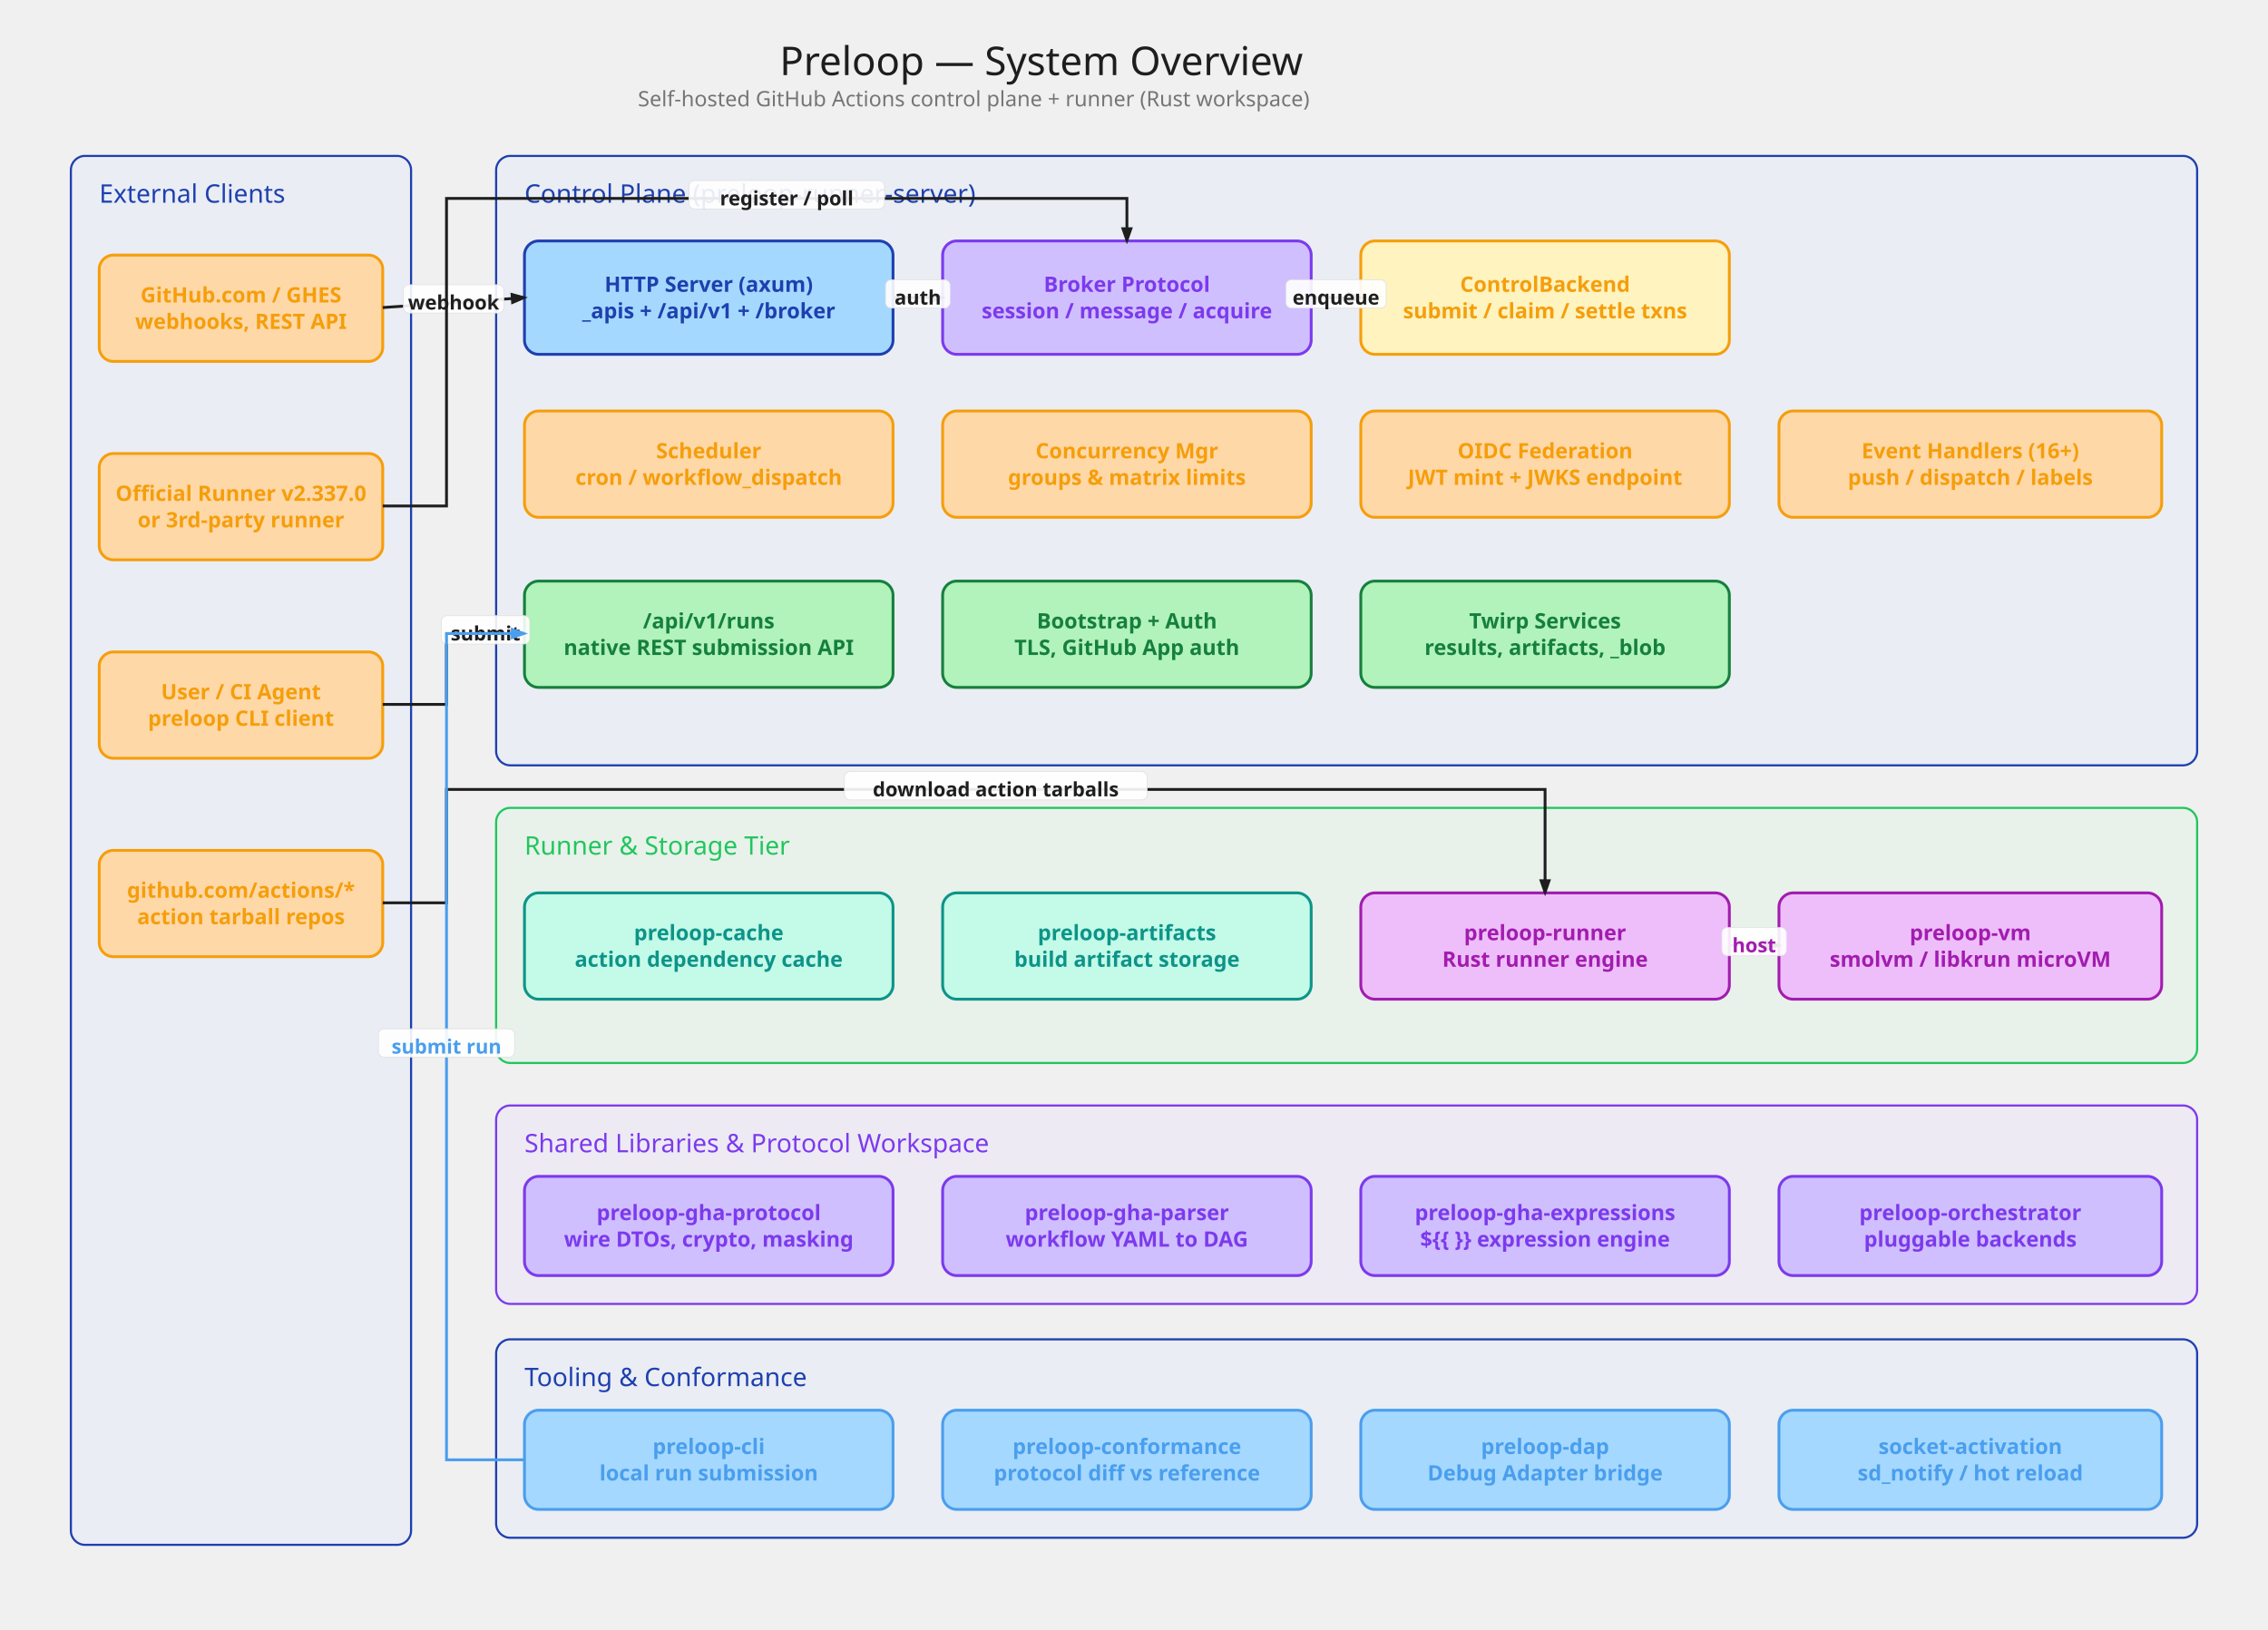
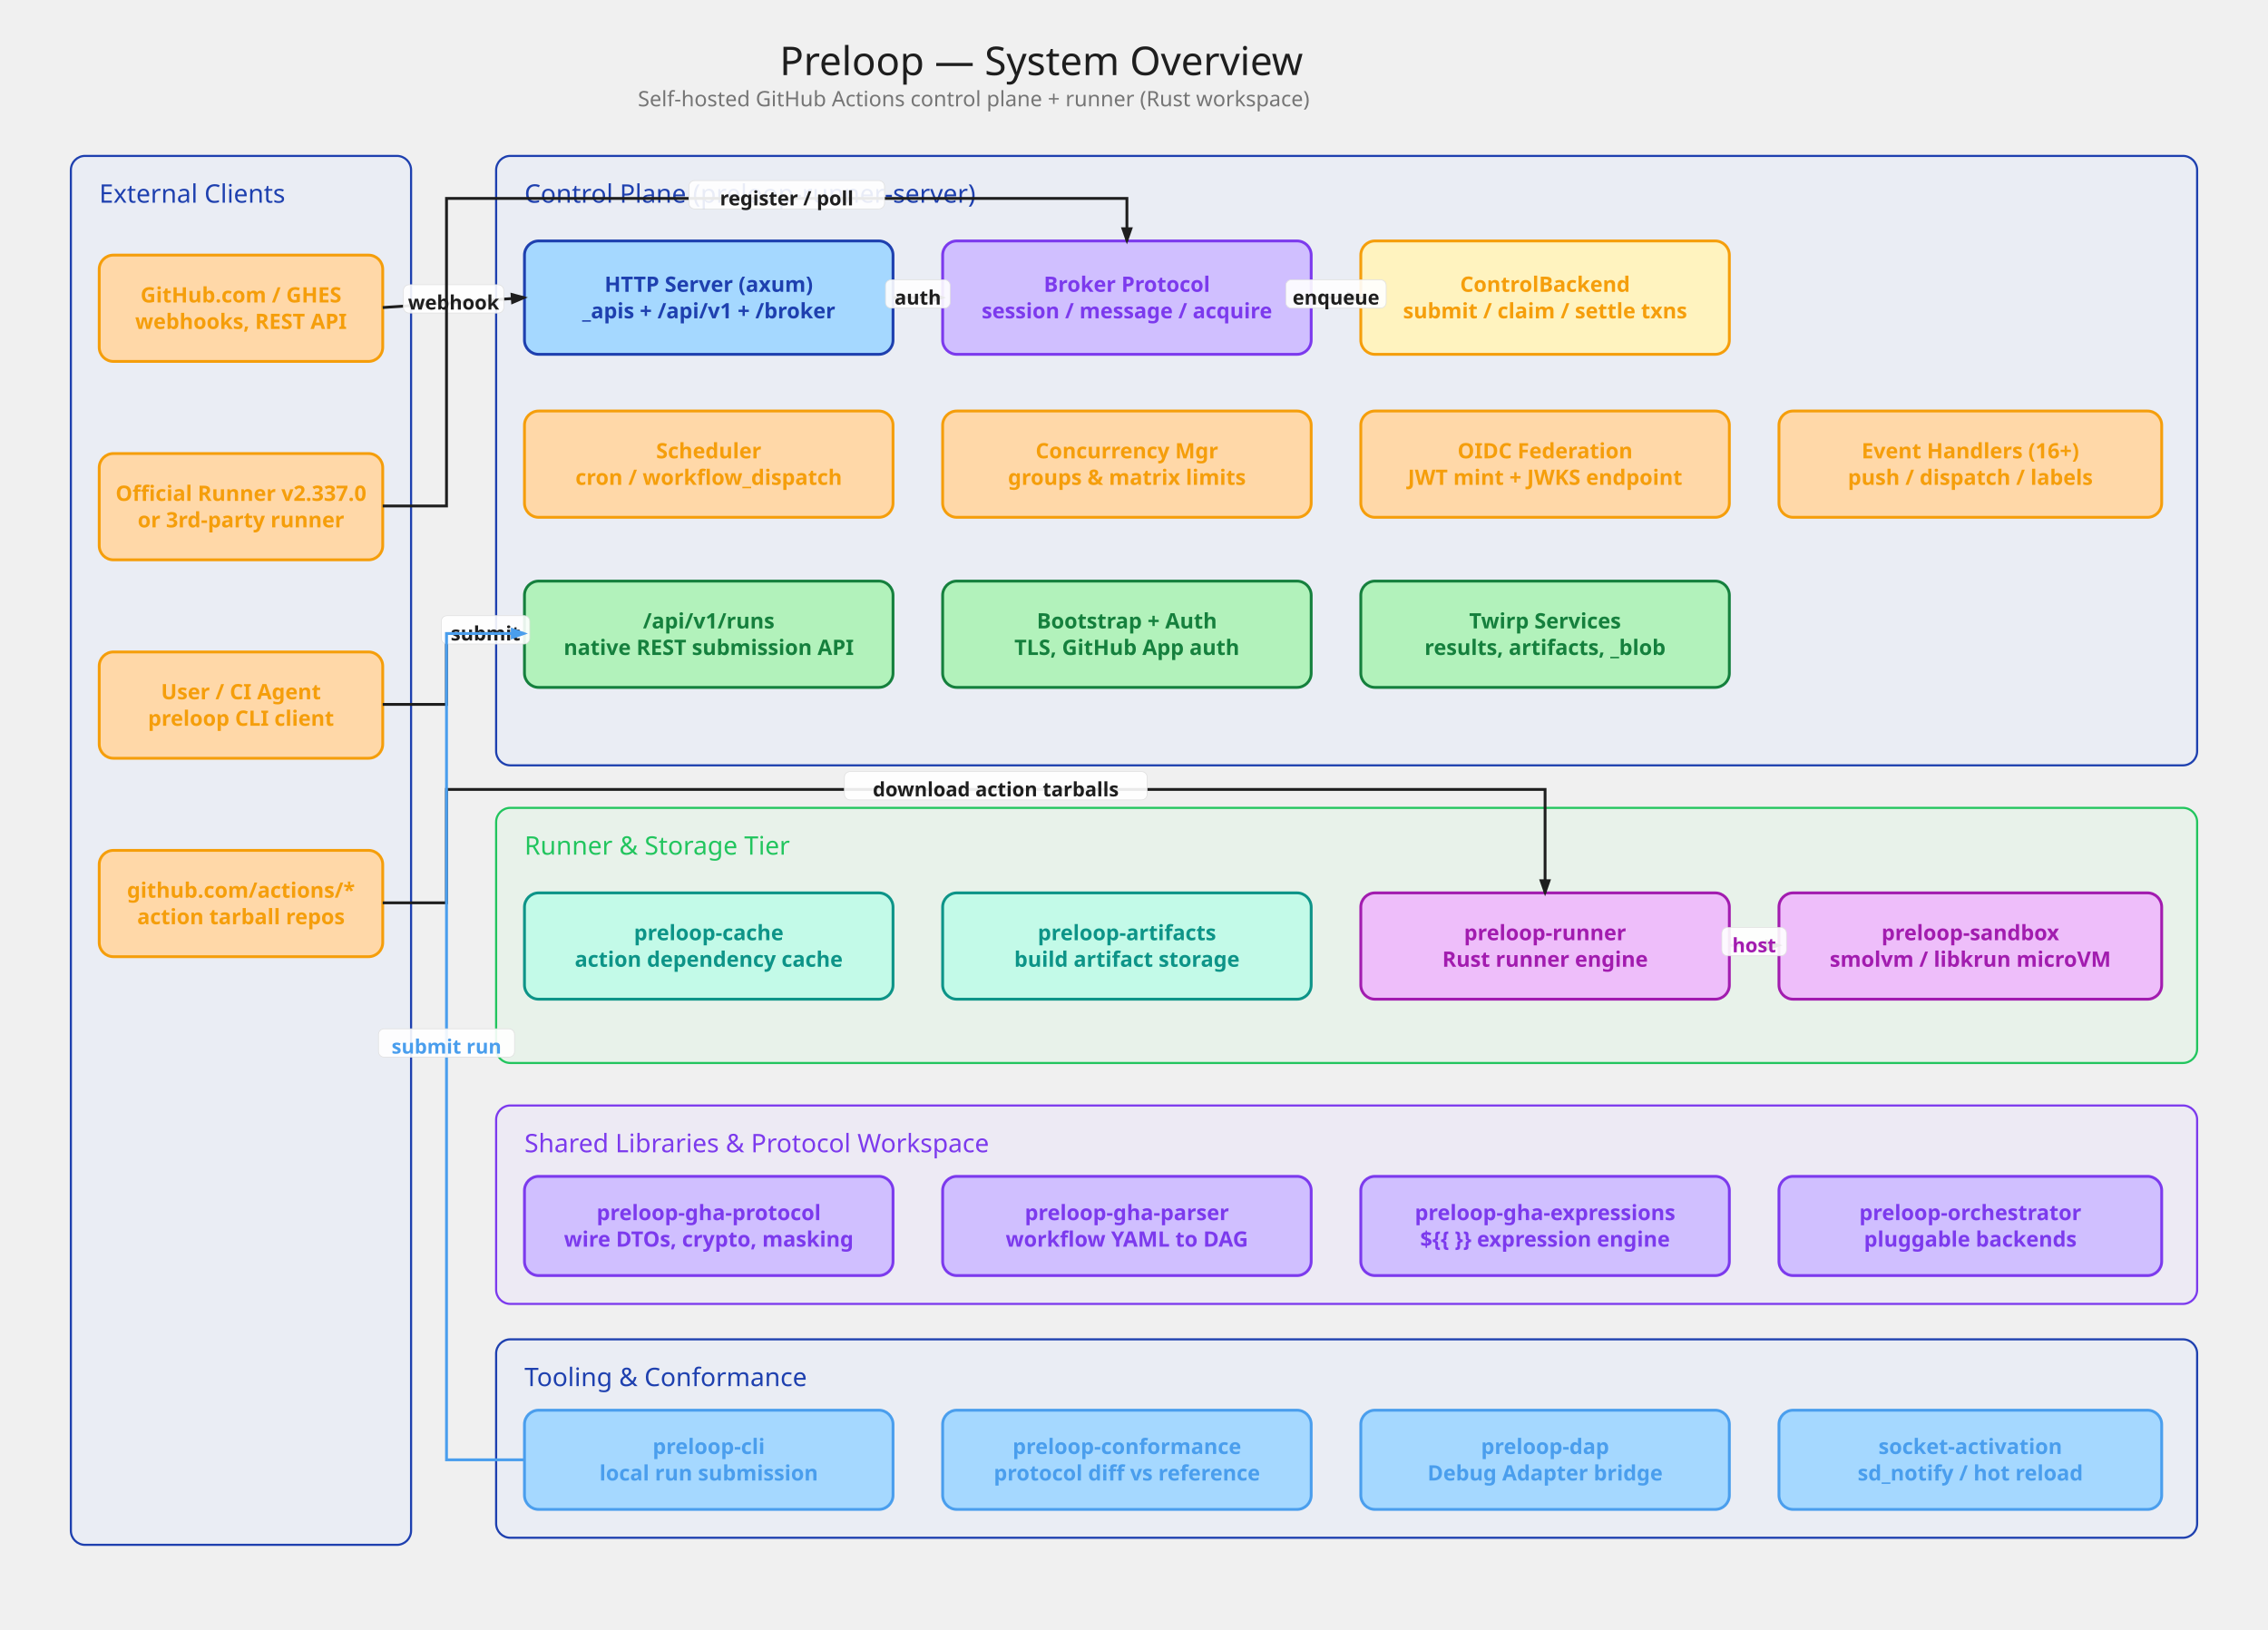
<svg xmlns="http://www.w3.org/2000/svg" viewBox="0 0 1600 1150" width="1600" height="1150" style="background:#fff">
  <defs>
    <marker id="ah-dark" viewBox="0 0 10 10" refX="8" refY="5" markerWidth="6" markerHeight="6" orient="auto-start-reverse">
      <path d="M 0 1.5 L 10 5 L 0 8.5 z" fill="#1e1e1e" />
    </marker>
    <marker id="ah-blue" viewBox="0 0 10 10" refX="8" refY="5" markerWidth="6" markerHeight="6" orient="auto-start-reverse">
      <path d="M 0 1.5 L 10 5 L 0 8.5 z" fill="#4a9eed" />
    </marker>
  </defs>
  <text x="550" y="53.0" font-size="28" font-family="system-ui, sans-serif" fill="#1e1e1e" font-weight="500">Preloop — System Overview</text>
  <text x="450" y="75.0" font-size="15" font-family="system-ui, sans-serif" fill="#757575" font-weight="400">Self-hosted GitHub Actions control plane + runner (Rust workspace)</text>
  <rect x="50" y="110" width="240" height="980" rx="10" fill="#dbe4ff" fill-opacity="0.25" stroke="#1e40af" stroke-width="1.5" />
  <text x="70" y="143.0" font-size="18" font-family="system-ui, sans-serif" fill="#1e40af" font-weight="500">External Clients</text>
  <rect x="70" y="180" width="200" height="75" rx="10" fill="#ffd8a8" stroke="#f59e0b" stroke-width="2" />
  <text x="170" y="213.4" text-anchor="middle" font-size="15" font-family="system-ui, sans-serif" fill="#f59e0b" font-weight="600">GitHub.com / GHES</text>
  <text x="170" y="232.1" text-anchor="middle" font-size="15" font-family="system-ui, sans-serif" fill="#f59e0b" font-weight="600">webhooks, REST API</text>
  <rect x="70" y="320" width="200" height="75" rx="10" fill="#ffd8a8" stroke="#f59e0b" stroke-width="2" />
  <text x="170" y="353.4" text-anchor="middle" font-size="15" font-family="system-ui, sans-serif" fill="#f59e0b" font-weight="600">Official Runner v2.337.0</text>
  <text x="170" y="372.1" text-anchor="middle" font-size="15" font-family="system-ui, sans-serif" fill="#f59e0b" font-weight="600">or 3rd-party runner</text>
  <rect x="70" y="460" width="200" height="75" rx="10" fill="#ffd8a8" stroke="#f59e0b" stroke-width="2" />
  <text x="170" y="493.4" text-anchor="middle" font-size="15" font-family="system-ui, sans-serif" fill="#f59e0b" font-weight="600">User / CI Agent</text>
  <text x="170" y="512.1" text-anchor="middle" font-size="15" font-family="system-ui, sans-serif" fill="#f59e0b" font-weight="600">preloop CLI client</text>
  <rect x="70" y="600" width="200" height="75" rx="10" fill="#ffd8a8" stroke="#f59e0b" stroke-width="2" />
  <text x="170" y="633.4" text-anchor="middle" font-size="15" font-family="system-ui, sans-serif" fill="#f59e0b" font-weight="600">github.com/actions/*</text>
  <text x="170" y="652.1" text-anchor="middle" font-size="15" font-family="system-ui, sans-serif" fill="#f59e0b" font-weight="600">action tarball repos</text>
  <rect x="350" y="110" width="1200" height="430" rx="10" fill="#dbe4ff" fill-opacity="0.25" stroke="#1e40af" stroke-width="1.5" />
  <text x="370" y="143.0" font-size="18" font-family="system-ui, sans-serif" fill="#1e40af" font-weight="500">Control Plane (preloop-runner-server)</text>
  <rect x="370" y="170" width="260" height="80" rx="10" fill="#a5d8ff" stroke="#1e40af" stroke-width="2" />
  <text x="500" y="205.9" text-anchor="middle" font-size="15" font-family="system-ui, sans-serif" fill="#1e40af" font-weight="600">HTTP Server (axum)</text>
  <text x="500" y="224.6" text-anchor="middle" font-size="15" font-family="system-ui, sans-serif" fill="#1e40af" font-weight="600">_apis + /api/v1 + /broker</text>
  <rect x="665" y="170" width="260" height="80" rx="10" fill="#d0bfff" stroke="#7c3aed" stroke-width="2" />
  <text x="795" y="205.9" text-anchor="middle" font-size="15" font-family="system-ui, sans-serif" fill="#7c3aed" font-weight="600">Broker Protocol</text>
  <text x="795" y="224.6" text-anchor="middle" font-size="15" font-family="system-ui, sans-serif" fill="#7c3aed" font-weight="600">session / message / acquire</text>
  <rect x="960" y="170" width="260" height="80" rx="10" fill="#fff3bf" stroke="#f59e0b" stroke-width="2" />
  <text x="1090" y="205.9" text-anchor="middle" font-size="15" font-family="system-ui, sans-serif" fill="#f59e0b" font-weight="600">ControlBackend</text>
  <text x="1090" y="224.6" text-anchor="middle" font-size="15" font-family="system-ui, sans-serif" fill="#f59e0b" font-weight="600">submit / claim / settle txns</text>
  <rect x="370" y="290" width="260" height="75" rx="10" fill="#ffd8a8" stroke="#f59e0b" stroke-width="2" />
  <text x="500" y="323.4" text-anchor="middle" font-size="15" font-family="system-ui, sans-serif" fill="#f59e0b" font-weight="600">Scheduler</text>
  <text x="500" y="342.1" text-anchor="middle" font-size="15" font-family="system-ui, sans-serif" fill="#f59e0b" font-weight="600">cron / workflow_dispatch</text>
  <rect x="665" y="290" width="260" height="75" rx="10" fill="#ffd8a8" stroke="#f59e0b" stroke-width="2" />
  <text x="795" y="323.4" text-anchor="middle" font-size="15" font-family="system-ui, sans-serif" fill="#f59e0b" font-weight="600">Concurrency Mgr</text>
  <text x="795" y="342.1" text-anchor="middle" font-size="15" font-family="system-ui, sans-serif" fill="#f59e0b" font-weight="600">groups &amp; matrix limits</text>
  <rect x="960" y="290" width="260" height="75" rx="10" fill="#ffd8a8" stroke="#f59e0b" stroke-width="2" />
  <text x="1090" y="323.4" text-anchor="middle" font-size="15" font-family="system-ui, sans-serif" fill="#f59e0b" font-weight="600">OIDC Federation</text>
  <text x="1090" y="342.1" text-anchor="middle" font-size="15" font-family="system-ui, sans-serif" fill="#f59e0b" font-weight="600">JWT mint + JWKS endpoint</text>
  <rect x="1255" y="290" width="270" height="75" rx="10" fill="#ffd8a8" stroke="#f59e0b" stroke-width="2" />
  <text x="1390" y="323.4" text-anchor="middle" font-size="15" font-family="system-ui, sans-serif" fill="#f59e0b" font-weight="600">Event Handlers (16+)</text>
  <text x="1390" y="342.1" text-anchor="middle" font-size="15" font-family="system-ui, sans-serif" fill="#f59e0b" font-weight="600">push / dispatch / labels</text>
  <rect x="370" y="410" width="260" height="75" rx="10" fill="#b2f2bb" stroke="#15803d" stroke-width="2" />
  <text x="500" y="443.4" text-anchor="middle" font-size="15" font-family="system-ui, sans-serif" fill="#15803d" font-weight="600">/api/v1/runs</text>
  <text x="500" y="462.1" text-anchor="middle" font-size="15" font-family="system-ui, sans-serif" fill="#15803d" font-weight="600">native REST submission API</text>
  <rect x="665" y="410" width="260" height="75" rx="10" fill="#b2f2bb" stroke="#15803d" stroke-width="2" />
  <text x="795" y="443.4" text-anchor="middle" font-size="15" font-family="system-ui, sans-serif" fill="#15803d" font-weight="600">Bootstrap + Auth</text>
  <text x="795" y="462.1" text-anchor="middle" font-size="15" font-family="system-ui, sans-serif" fill="#15803d" font-weight="600">TLS, GitHub App auth</text>
  <rect x="960" y="410" width="260" height="75" rx="10" fill="#b2f2bb" stroke="#15803d" stroke-width="2" />
  <text x="1090" y="443.4" text-anchor="middle" font-size="15" font-family="system-ui, sans-serif" fill="#15803d" font-weight="600">Twirp Services</text>
  <text x="1090" y="462.1" text-anchor="middle" font-size="15" font-family="system-ui, sans-serif" fill="#15803d" font-weight="600">results, artifacts, _blob</text>
  <rect x="350" y="570" width="1200" height="180" rx="10" fill="#d3f9d8" fill-opacity="0.25" stroke="#22c55e" stroke-width="1.5" />
  <text x="370" y="603.0" font-size="18" font-family="system-ui, sans-serif" fill="#22c55e" font-weight="500">Runner &amp; Storage Tier</text>
  <rect x="370" y="630" width="260" height="75" rx="10" fill="#c3fae8" stroke="#0d9488" stroke-width="2" />
  <text x="500" y="663.4" text-anchor="middle" font-size="15" font-family="system-ui, sans-serif" fill="#0d9488" font-weight="600">preloop-cache</text>
  <text x="500" y="682.1" text-anchor="middle" font-size="15" font-family="system-ui, sans-serif" fill="#0d9488" font-weight="600">action dependency cache</text>
  <rect x="665" y="630" width="260" height="75" rx="10" fill="#c3fae8" stroke="#0d9488" stroke-width="2" />
  <text x="795" y="663.4" text-anchor="middle" font-size="15" font-family="system-ui, sans-serif" fill="#0d9488" font-weight="600">preloop-artifacts</text>
  <text x="795" y="682.1" text-anchor="middle" font-size="15" font-family="system-ui, sans-serif" fill="#0d9488" font-weight="600">build artifact storage</text>
  <rect x="960" y="630" width="260" height="75" rx="10" fill="#eebefa" stroke="#a21caf" stroke-width="2" />
  <text x="1090" y="663.4" text-anchor="middle" font-size="15" font-family="system-ui, sans-serif" fill="#a21caf" font-weight="600">preloop-runner</text>
  <text x="1090" y="682.1" text-anchor="middle" font-size="15" font-family="system-ui, sans-serif" fill="#a21caf" font-weight="600">Rust runner engine</text>
  <rect x="1255" y="630" width="270" height="75" rx="10" fill="#eebefa" stroke="#a21caf" stroke-width="2" />
-   <text x="1390" y="663.4" text-anchor="middle" font-size="15" font-family="system-ui, sans-serif" fill="#a21caf" font-weight="600">preloop-vm</text>
+   <text x="1390" y="663.4" text-anchor="middle" font-size="15" font-family="system-ui, sans-serif" fill="#a21caf" font-weight="600">preloop-sandbox</text>
  <text x="1390" y="682.1" text-anchor="middle" font-size="15" font-family="system-ui, sans-serif" fill="#a21caf" font-weight="600">smolvm / libkrun microVM</text>
  <rect x="350" y="780" width="1200" height="140" rx="10" fill="#e5dbff" fill-opacity="0.25" stroke="#7c3aed" stroke-width="1.5" />
  <text x="370" y="813.0" font-size="18" font-family="system-ui, sans-serif" fill="#7c3aed" font-weight="500">Shared Libraries &amp; Protocol Workspace</text>
  <rect x="370" y="830" width="260" height="70" rx="10" fill="#d0bfff" stroke="#7c3aed" stroke-width="2" />
  <text x="500" y="860.9" text-anchor="middle" font-size="15" font-family="system-ui, sans-serif" fill="#7c3aed" font-weight="600">preloop-gha-protocol</text>
  <text x="500" y="879.6" text-anchor="middle" font-size="15" font-family="system-ui, sans-serif" fill="#7c3aed" font-weight="600">wire DTOs, crypto, masking</text>
  <rect x="665" y="830" width="260" height="70" rx="10" fill="#d0bfff" stroke="#7c3aed" stroke-width="2" />
  <text x="795" y="860.9" text-anchor="middle" font-size="15" font-family="system-ui, sans-serif" fill="#7c3aed" font-weight="600">preloop-gha-parser</text>
  <text x="795" y="879.6" text-anchor="middle" font-size="15" font-family="system-ui, sans-serif" fill="#7c3aed" font-weight="600">workflow YAML to DAG</text>
  <rect x="960" y="830" width="260" height="70" rx="10" fill="#d0bfff" stroke="#7c3aed" stroke-width="2" />
  <text x="1090" y="860.9" text-anchor="middle" font-size="15" font-family="system-ui, sans-serif" fill="#7c3aed" font-weight="600">preloop-gha-expressions</text>
  <text x="1090" y="879.6" text-anchor="middle" font-size="15" font-family="system-ui, sans-serif" fill="#7c3aed" font-weight="600">${{ }} expression engine</text>
  <rect x="1255" y="830" width="270" height="70" rx="10" fill="#d0bfff" stroke="#7c3aed" stroke-width="2" />
  <text x="1390" y="860.9" text-anchor="middle" font-size="15" font-family="system-ui, sans-serif" fill="#7c3aed" font-weight="600">preloop-orchestrator</text>
  <text x="1390" y="879.6" text-anchor="middle" font-size="15" font-family="system-ui, sans-serif" fill="#7c3aed" font-weight="600">pluggable backends</text>
  <rect x="350" y="945" width="1200" height="140" rx="10" fill="#dbe4ff" fill-opacity="0.25" stroke="#1e40af" stroke-width="1.5" />
  <text x="370" y="978.0" font-size="18" font-family="system-ui, sans-serif" fill="#1e40af" font-weight="500">Tooling &amp; Conformance</text>
  <rect x="370" y="995" width="260" height="70" rx="10" fill="#a5d8ff" stroke="#4a9eed" stroke-width="2" />
  <text x="500" y="1025.9" text-anchor="middle" font-size="15" font-family="system-ui, sans-serif" fill="#4a9eed" font-weight="600">preloop-cli</text>
  <text x="500" y="1044.6" text-anchor="middle" font-size="15" font-family="system-ui, sans-serif" fill="#4a9eed" font-weight="600">local run submission</text>
  <rect x="665" y="995" width="260" height="70" rx="10" fill="#a5d8ff" stroke="#4a9eed" stroke-width="2" />
  <text x="795" y="1025.9" text-anchor="middle" font-size="15" font-family="system-ui, sans-serif" fill="#4a9eed" font-weight="600">preloop-conformance</text>
  <text x="795" y="1044.6" text-anchor="middle" font-size="15" font-family="system-ui, sans-serif" fill="#4a9eed" font-weight="600">protocol diff vs reference</text>
  <rect x="960" y="995" width="260" height="70" rx="10" fill="#a5d8ff" stroke="#4a9eed" stroke-width="2" />
  <text x="1090" y="1025.9" text-anchor="middle" font-size="15" font-family="system-ui, sans-serif" fill="#4a9eed" font-weight="600">preloop-dap</text>
  <text x="1090" y="1044.6" text-anchor="middle" font-size="15" font-family="system-ui, sans-serif" fill="#4a9eed" font-weight="600">Debug Adapter bridge</text>
  <rect x="1255" y="995" width="270" height="70" rx="10" fill="#a5d8ff" stroke="#4a9eed" stroke-width="2" />
  <text x="1390" y="1025.9" text-anchor="middle" font-size="15" font-family="system-ui, sans-serif" fill="#4a9eed" font-weight="600">socket-activation</text>
  <text x="1390" y="1044.6" text-anchor="middle" font-size="15" font-family="system-ui, sans-serif" fill="#4a9eed" font-weight="600">sd_notify / hot reload</text>
  <path d="M 270,217 L 370,210" stroke="#1e1e1e" stroke-width="2" marker-end="url(#ah-dark)" fill="none" />
  <rect x="284.6" y="200.9" width="70.8" height="20.0" rx="4" fill="#ffffff" fill-opacity="0.9" stroke="#e0e0e0" stroke-width="0.5" />
  <text x="320.0" y="218.4" text-anchor="middle" font-size="14" font-family="system-ui, sans-serif" fill="#1e1e1e" font-weight="600">webhook</text>
  <path d="M 270,357 L 315,357 L 315,140 L 795,140 L 795,170" stroke="#1e1e1e" stroke-width="2" marker-end="url(#ah-dark)" fill="none" />
  <rect x="486.0" y="127.4" width="138.0" height="20.0" rx="4" fill="#ffffff" fill-opacity="0.9" stroke="#e0e0e0" stroke-width="0.5" />
  <text x="555.0" y="144.9" text-anchor="middle" font-size="14" font-family="system-ui, sans-serif" fill="#1e1e1e" font-weight="600">register / poll</text>
  <path d="M 270,497 L 315,497 L 315,447 L 370,447" stroke="#1e1e1e" stroke-width="2" marker-end="url(#ah-dark)" fill="none" />
  <rect x="311.3" y="434.4" width="62.4" height="20.0" rx="4" fill="#ffffff" fill-opacity="0.9" stroke="#e0e0e0" stroke-width="0.5" />
  <text x="342.5" y="451.9" text-anchor="middle" font-size="14" font-family="system-ui, sans-serif" fill="#1e1e1e" font-weight="600">submit</text>
  <path d="M 270,637 L 315,637 L 315,557 L 1090,557 L 1090,630" stroke="#1e1e1e" stroke-width="2" marker-end="url(#ah-dark)" fill="none" />
  <rect x="595.7" y="544.4" width="213.6" height="20.0" rx="4" fill="#ffffff" fill-opacity="0.9" stroke="#e0e0e0" stroke-width="0.5" />
  <text x="702.5" y="561.9" text-anchor="middle" font-size="14" font-family="system-ui, sans-serif" fill="#1e1e1e" font-weight="600">download action tarballs</text>
  <path d="M 370,1030 L 315,1030 L 315,447 L 370,447" stroke="#4a9eed" stroke-width="2" marker-end="url(#ah-blue)" fill="none" />
  <rect x="267.0" y="725.9" width="96.0" height="20.0" rx="4" fill="#ffffff" fill-opacity="0.9" stroke="#e0e0e0" stroke-width="0.5" />
  <text x="315.0" y="743.4" text-anchor="middle" font-size="14" font-family="system-ui, sans-serif" fill="#4a9eed" font-weight="600">submit run</text>
  <path d="M 630,210 L 665,210" stroke="#1e1e1e" stroke-width="2" marker-end="url(#ah-dark)" fill="none" />
  <rect x="624.7" y="197.4" width="45.6" height="20.0" rx="4" fill="#ffffff" fill-opacity="0.9" stroke="#e0e0e0" stroke-width="0.5" />
  <text x="647.5" y="214.9" text-anchor="middle" font-size="14" font-family="system-ui, sans-serif" fill="#1e1e1e" font-weight="600">auth</text>
  <path d="M 925,210 L 960,210" stroke="#1e1e1e" stroke-width="2" marker-end="url(#ah-dark)" fill="none" />
  <rect x="907.1" y="197.4" width="70.8" height="20.0" rx="4" fill="#ffffff" fill-opacity="0.9" stroke="#e0e0e0" stroke-width="0.5" />
  <text x="942.5" y="214.9" text-anchor="middle" font-size="14" font-family="system-ui, sans-serif" fill="#1e1e1e" font-weight="600">enqueue</text>
  <path d="M 1220,667 L 1255,667" stroke="#a21caf" stroke-width="2" marker-end="url(#ah-dark)" fill="none" />
  <rect x="1214.7" y="654.4" width="45.6" height="20.0" rx="4" fill="#ffffff" fill-opacity="0.9" stroke="#e0e0e0" stroke-width="0.5" />
  <text x="1237.5" y="671.9" text-anchor="middle" font-size="14" font-family="system-ui, sans-serif" fill="#a21caf" font-weight="600">host</text>
</svg>
